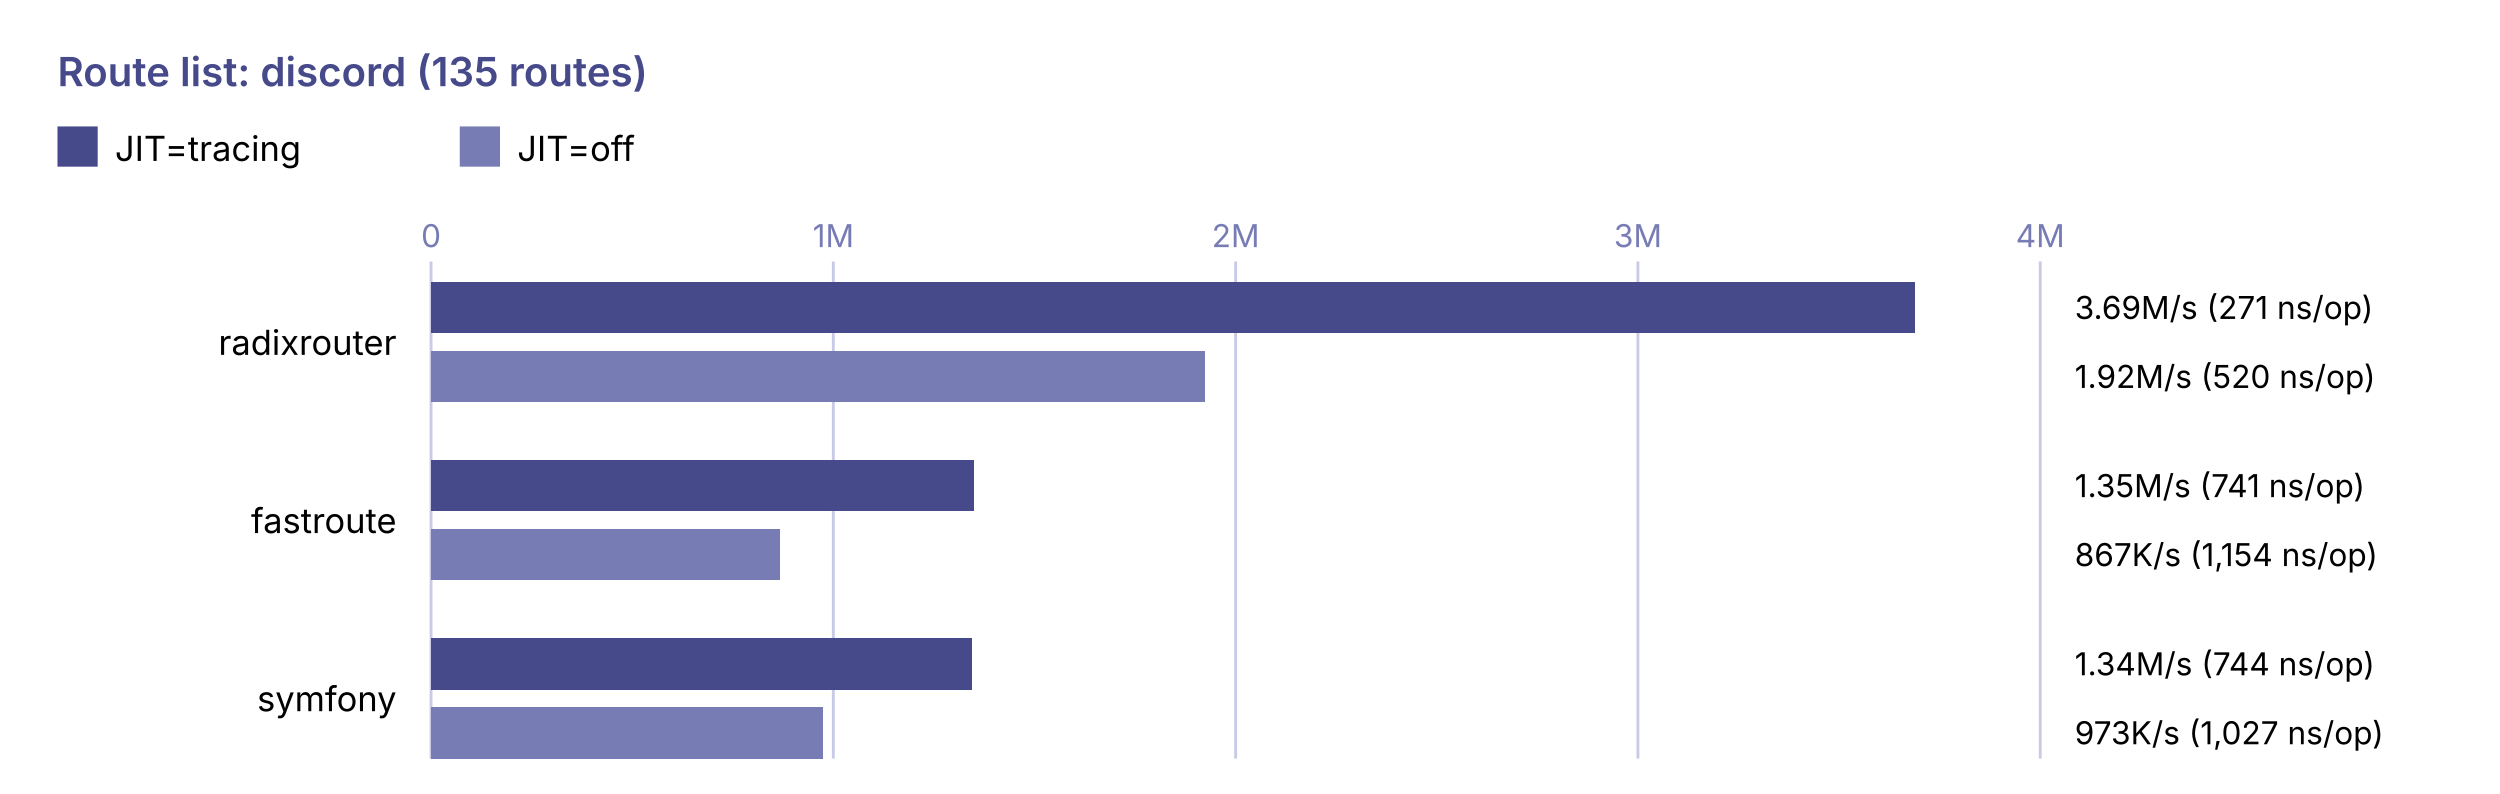
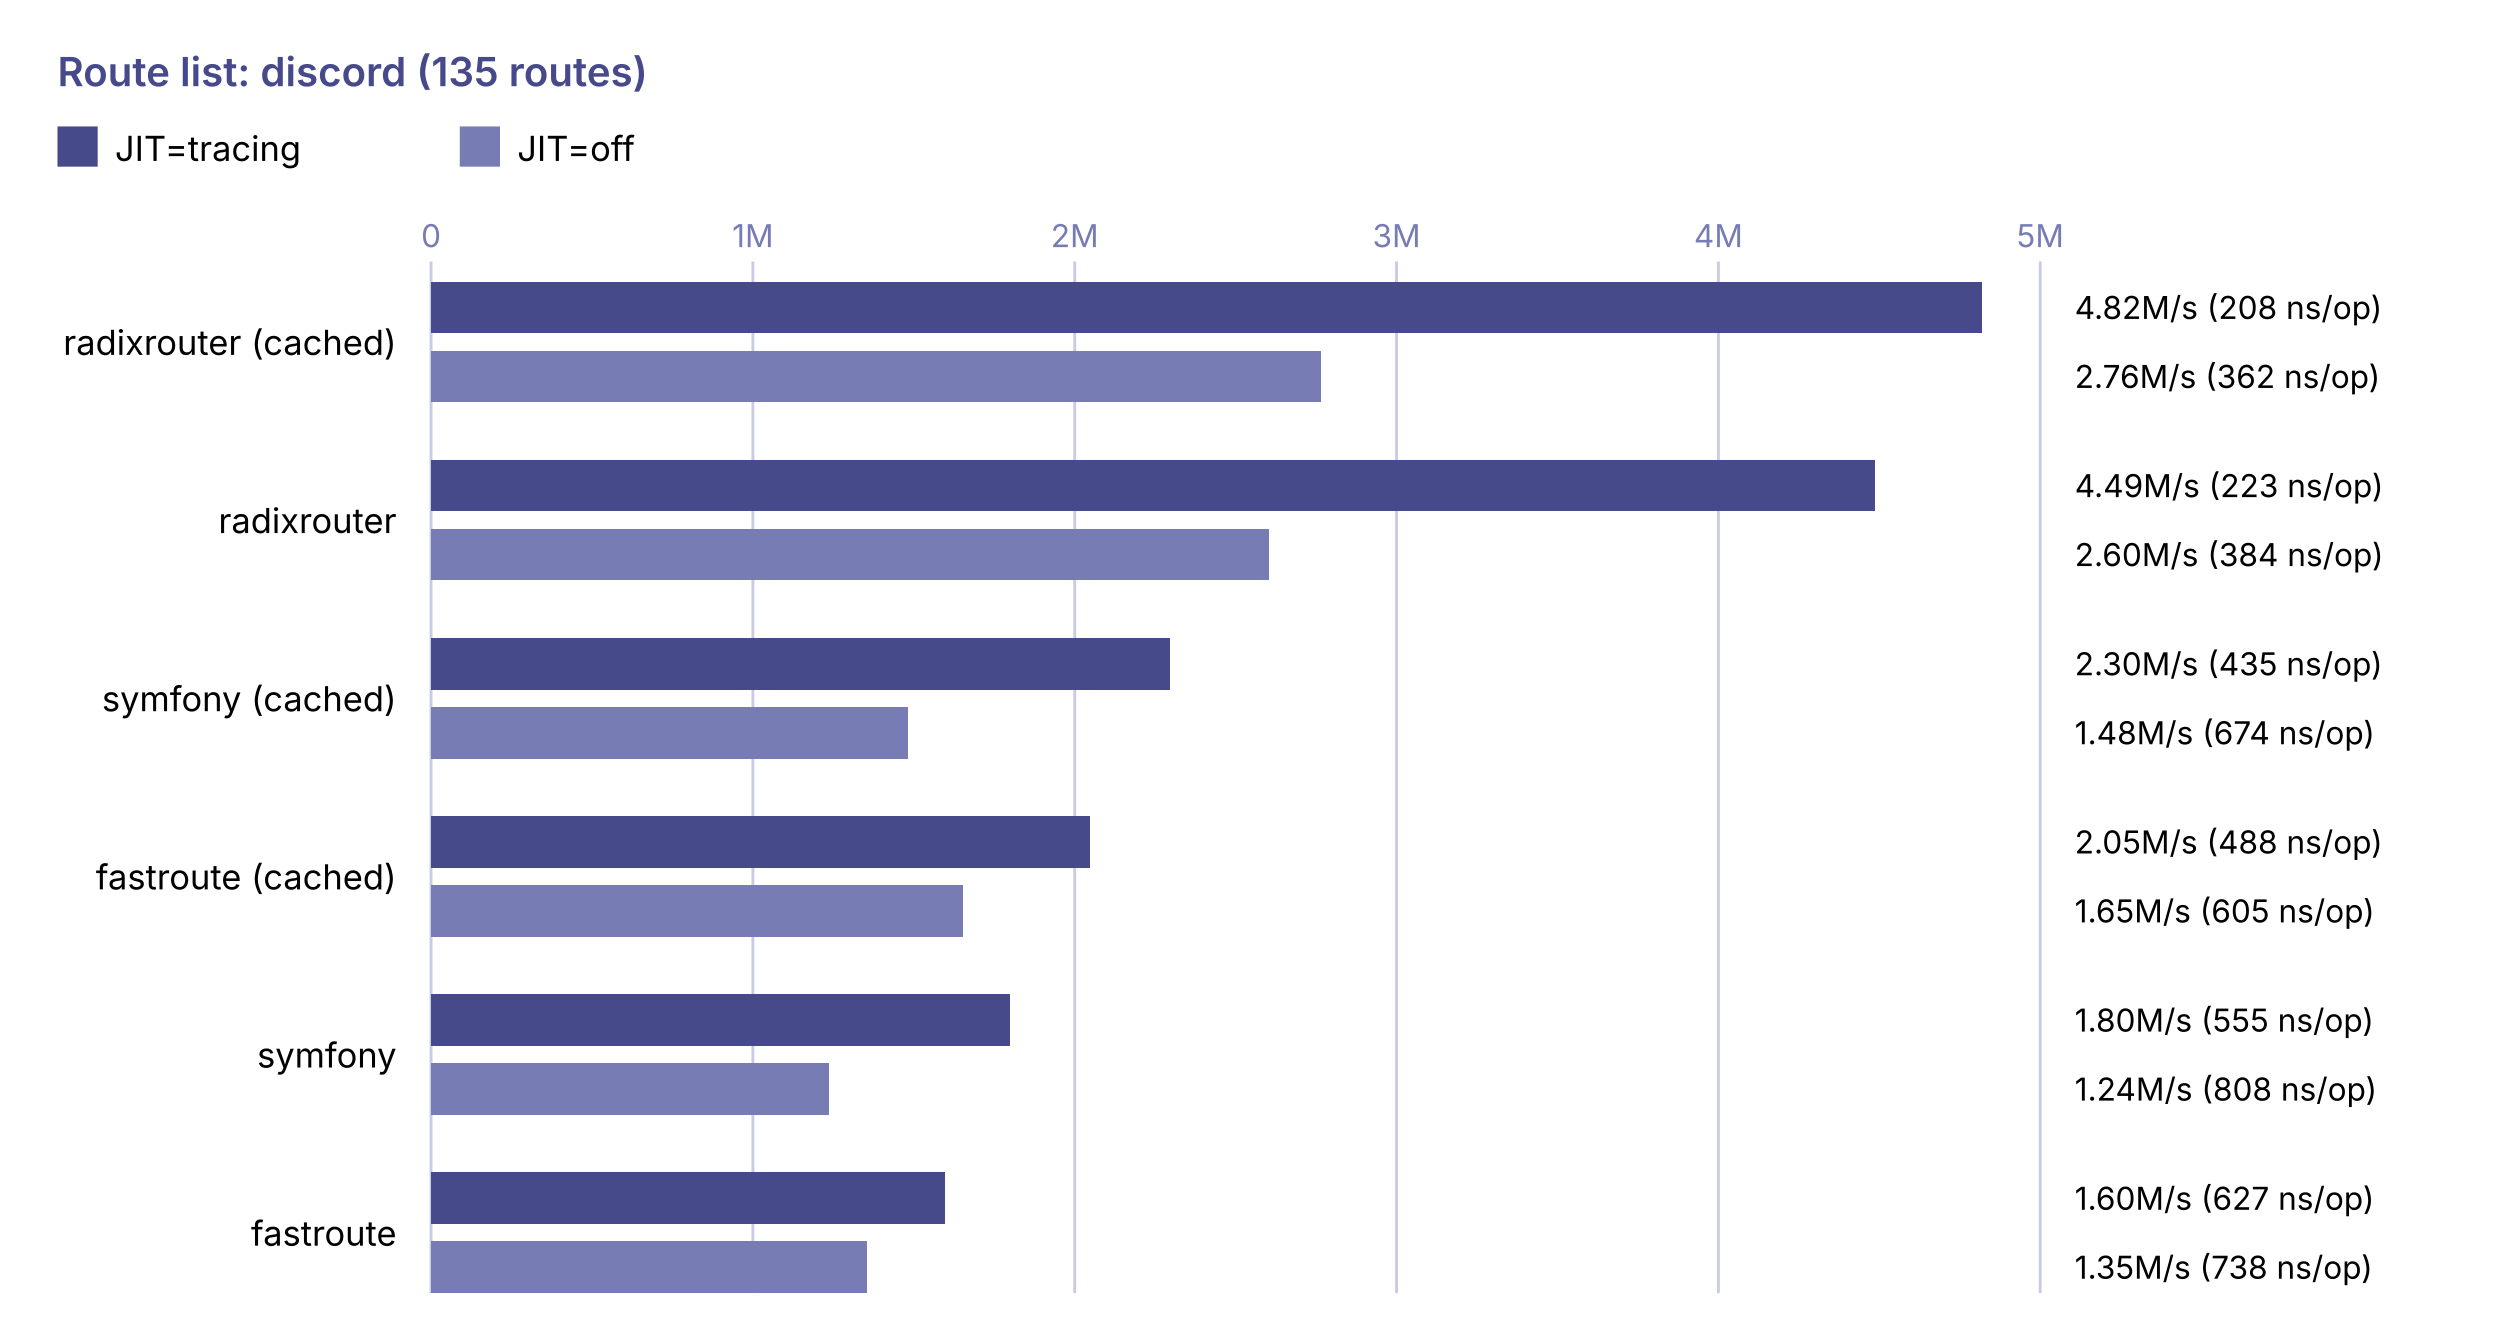
- <svg xmlns="http://www.w3.org/2000/svg" viewBox="0 0 870 276" font-family="system-ui, -apple-system, 'Segoe UI', sans-serif">
+ <svg xmlns="http://www.w3.org/2000/svg" viewBox="0 0 870 462" font-family="system-ui, -apple-system, 'Segoe UI', sans-serif">
  <style>.fg{fill:#000000}.accent{fill:#474A8A}.bar{shape-rendering:crispEdges}.div{stroke:#C9CBE6;stroke-width:1}.tick{fill:#787CB5}@media(prefers-color-scheme:dark){.fg{fill:#E6E6E6}.accent{fill:#B0B3D6}.tick{fill:#B0B3D6}}</style>
  <text class="accent" x="20" y="30" font-size="14" font-weight="600">Route list: discord (135 routes)</text>
  <rect x="20" y="44" width="14" height="14" fill="#474A8A" />
  <text class="fg" x="40" y="56" font-size="12">JIT=tracing</text>
  <rect x="160" y="44" width="14" height="14" fill="#787CB5" />
  <text class="fg" x="180" y="56" font-size="12">JIT=off</text>
  <text class="tick" x="150.00" y="86.0" text-anchor="middle" font-size="11">0</text>
-   <line class="div" x1="290.00" y1="91.0" x2="290.00" y2="264.0" />
-   <text class="tick" x="290.00" y="86.0" text-anchor="middle" font-size="11">1M</text>
-   <line class="div" x1="430.00" y1="91.0" x2="430.00" y2="264.0" />
-   <text class="tick" x="430.00" y="86.0" text-anchor="middle" font-size="11">2M</text>
-   <line class="div" x1="570.00" y1="91.0" x2="570.00" y2="264.0" />
-   <text class="tick" x="570.00" y="86.0" text-anchor="middle" font-size="11">3M</text>
-   <line class="div" x1="710.00" y1="91.0" x2="710.00" y2="264.0" />
-   <text class="tick" x="710.00" y="86.0" text-anchor="middle" font-size="11">4M</text>
-   <line class="div" x1="150" y1="91.0" x2="150" y2="264.0" />
-   <text class="fg" x="138" y="123.5" text-anchor="end" font-size="12">radixrouter</text>
-   <rect class="bar" x="150" y="98.0" width="516.28" height="18" fill="#474A8A" />
-   <text class="fg" x="722" y="111.0" font-size="11">3.69M/s  (271 ns/op)</text>
-   <rect class="bar" x="150" y="122.0" width="269.44" height="18" fill="#787CB5" />
-   <text class="fg" x="722" y="135.0" font-size="11">1.92M/s  (520 ns/op)</text>
-   <text class="fg" x="138" y="185.5" text-anchor="end" font-size="12">fastroute</text>
-   <rect class="bar" x="150" y="160.0" width="189.01" height="18" fill="#474A8A" />
-   <text class="fg" x="722" y="173.0" font-size="11">1.35M/s  (741 ns/op)</text>
-   <rect class="bar" x="150" y="184.0" width="121.35" height="18" fill="#787CB5" />
-   <text class="fg" x="722" y="197.0" font-size="11">867K/s  (1,154 ns/op)</text>
-   <text class="fg" x="138" y="247.5" text-anchor="end" font-size="12">symfony</text>
-   <rect class="bar" x="150" y="222.0" width="188.18" height="18" fill="#474A8A" />
-   <text class="fg" x="722" y="235.0" font-size="11">1.34M/s  (744 ns/op)</text>
-   <rect class="bar" x="150" y="246.0" width="136.28" height="18" fill="#787CB5" />
-   <text class="fg" x="722" y="259.0" font-size="11">973K/s  (1,027 ns/op)</text>
+   <line class="div" x1="262.00" y1="91.0" x2="262.00" y2="450.0" />
+   <text class="tick" x="262.00" y="86.0" text-anchor="middle" font-size="11">1M</text>
+   <line class="div" x1="374.00" y1="91.0" x2="374.00" y2="450.0" />
+   <text class="tick" x="374.00" y="86.0" text-anchor="middle" font-size="11">2M</text>
+   <line class="div" x1="486.00" y1="91.0" x2="486.00" y2="450.0" />
+   <text class="tick" x="486.00" y="86.0" text-anchor="middle" font-size="11">3M</text>
+   <line class="div" x1="598.00" y1="91.0" x2="598.00" y2="450.0" />
+   <text class="tick" x="598.00" y="86.0" text-anchor="middle" font-size="11">4M</text>
+   <line class="div" x1="710.00" y1="91.0" x2="710.00" y2="450.0" />
+   <text class="tick" x="710.00" y="86.0" text-anchor="middle" font-size="11">5M</text>
+   <line class="div" x1="150" y1="91.0" x2="150" y2="450.0" />
+   <text class="fg" x="138" y="123.5" text-anchor="end" font-size="12">radixrouter (cached)</text>
+   <rect class="bar" x="150" y="98.0" width="539.64" height="18" fill="#474A8A" />
+   <text class="fg" x="722" y="111.0" font-size="11">4.82M/s  (208 ns/op)</text>
+   <rect class="bar" x="150" y="122.0" width="309.62" height="18" fill="#787CB5" />
+   <text class="fg" x="722" y="135.0" font-size="11">2.76M/s  (362 ns/op)</text>
+   <text class="fg" x="138" y="185.5" text-anchor="end" font-size="12">radixrouter</text>
+   <rect class="bar" x="150" y="160.0" width="502.39" height="18" fill="#474A8A" />
+   <text class="fg" x="722" y="173.0" font-size="11">4.49M/s  (223 ns/op)</text>
+   <rect class="bar" x="150" y="184.0" width="291.71" height="18" fill="#787CB5" />
+   <text class="fg" x="722" y="197.0" font-size="11">2.60M/s  (384 ns/op)</text>
+   <text class="fg" x="138" y="247.5" text-anchor="end" font-size="12">symfony (cached)</text>
+   <rect class="bar" x="150" y="222.0" width="257.19" height="18" fill="#474A8A" />
+   <text class="fg" x="722" y="235.0" font-size="11">2.30M/s  (435 ns/op)</text>
+   <rect class="bar" x="150" y="246.0" width="166.13" height="18" fill="#787CB5" />
+   <text class="fg" x="722" y="259.0" font-size="11">1.48M/s  (674 ns/op)</text>
+   <text class="fg" x="138" y="309.5" text-anchor="end" font-size="12">fastroute (cached)</text>
+   <rect class="bar" x="150" y="284.0" width="229.31" height="18" fill="#474A8A" />
+   <text class="fg" x="722" y="297.0" font-size="11">2.05M/s  (488 ns/op)</text>
+   <rect class="bar" x="150" y="308.0" width="185.11" height="18" fill="#787CB5" />
+   <text class="fg" x="722" y="321.0" font-size="11">1.65M/s  (605 ns/op)</text>
+   <text class="fg" x="138" y="371.5" text-anchor="end" font-size="12">symfony</text>
+   <rect class="bar" x="150" y="346.0" width="201.64" height="18" fill="#474A8A" />
+   <text class="fg" x="722" y="359.0" font-size="11">1.80M/s  (555 ns/op)</text>
+   <rect class="bar" x="150" y="370.0" width="138.54" height="18" fill="#787CB5" />
+   <text class="fg" x="722" y="383.0" font-size="11">1.24M/s  (808 ns/op)</text>
+   <text class="fg" x="138" y="433.5" text-anchor="end" font-size="12">fastroute</text>
+   <rect class="bar" x="150" y="408.0" width="178.76" height="18" fill="#474A8A" />
+   <text class="fg" x="722" y="421.0" font-size="11">1.60M/s  (627 ns/op)</text>
+   <rect class="bar" x="150" y="432.0" width="151.69" height="18" fill="#787CB5" />
+   <text class="fg" x="722" y="445.0" font-size="11">1.35M/s  (738 ns/op)</text>
</svg>
